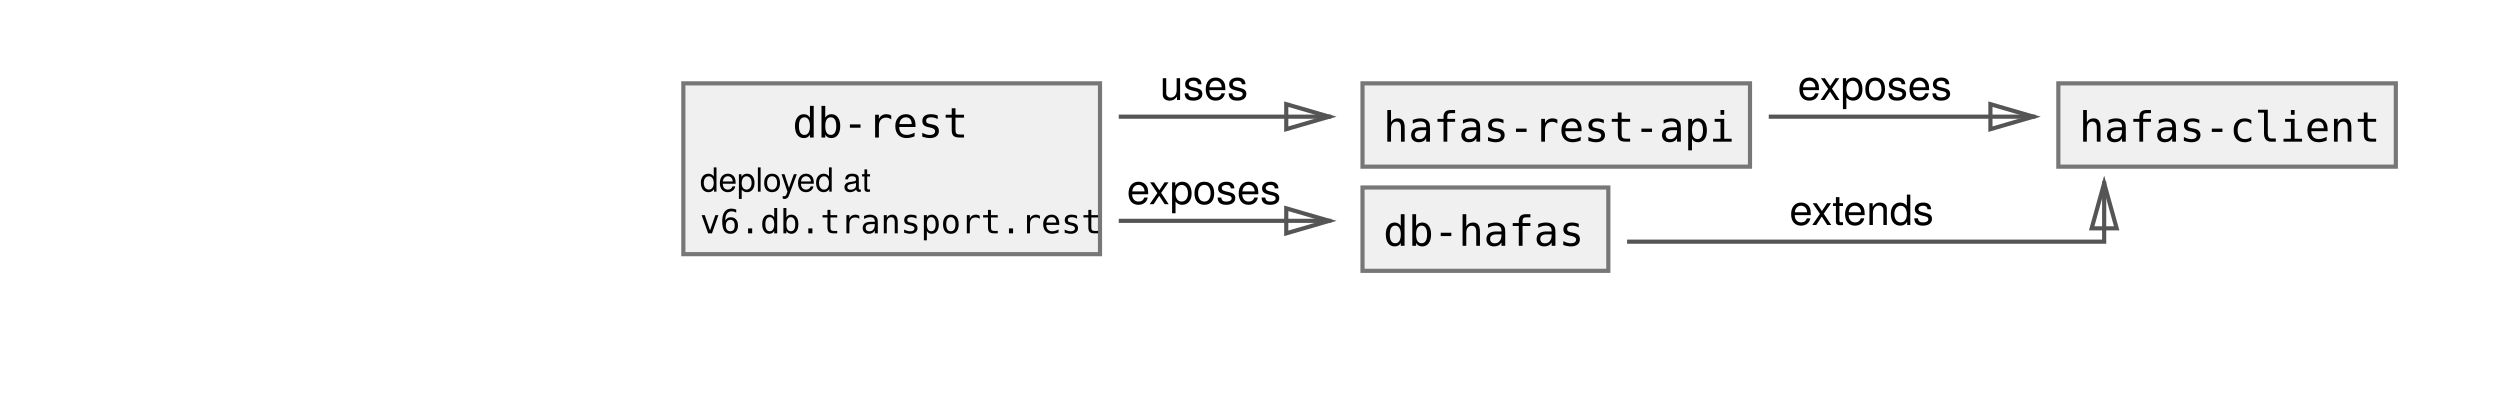
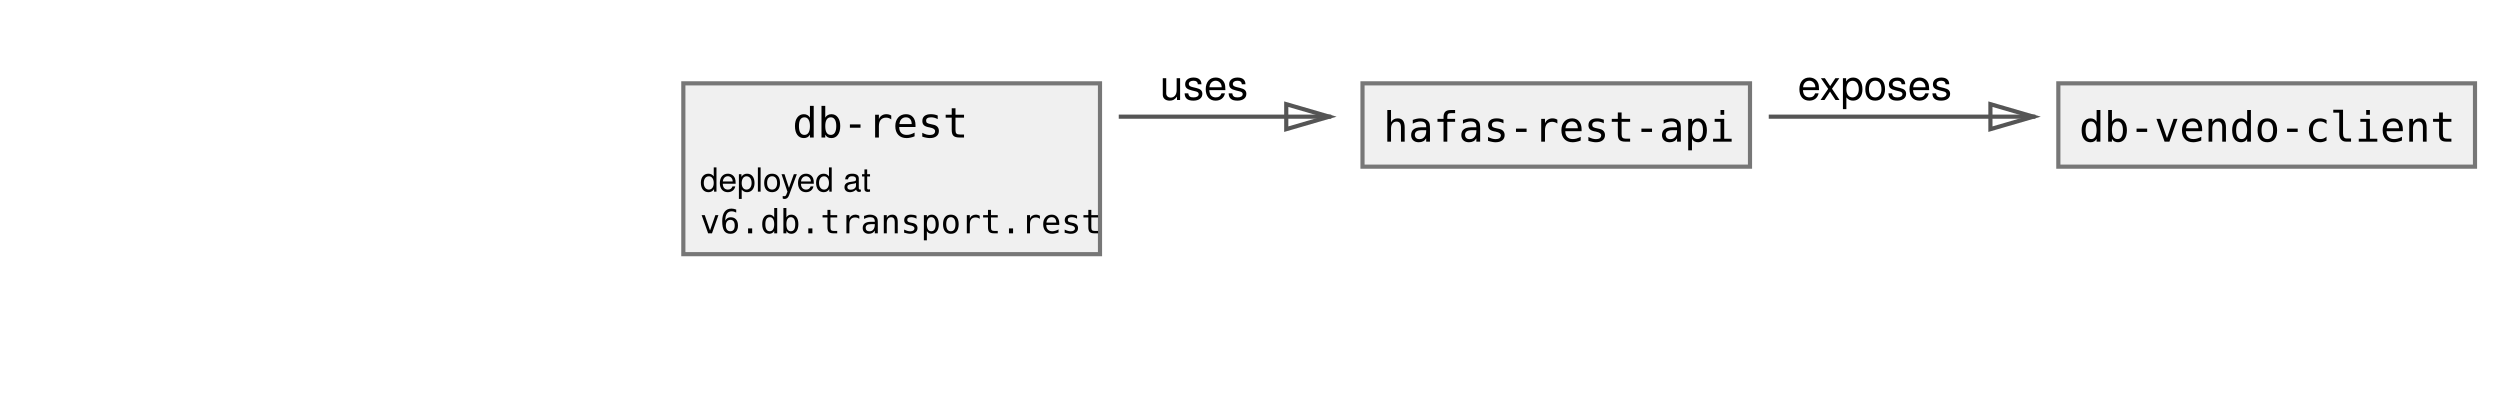
<svg xmlns="http://www.w3.org/2000/svg" width="1200" height="200" viewBox="0 0 600 100" version="1.1">
  <style>
		.box {
			fill: #f0f0f0;
			stroke-width: 1px;
			stroke: #777;
		}
		.arrow {
			fill: none;
			stroke-width: 1px;
			stroke: #555;
			stroke-linecap: square;
		}
		.monospace-text {
			font-family: FiraCode-Retina, Fira Code, monospace;
			font-size: 10px;
			font-weight: 500;
			fill: #000;
		}
		.normal-text {
			font-family: HelveticaNeue-Light, Helvetica Neue, sans-serif;
			font-size: 10px;
			font-weight: 300;
			fill: #000;
		}
		.small-text {
			font-size: 8px;
		}
	</style>
  <g transform="translate(164, 20)">
    <rect class="box" x="0" y="0" width="100" height="41" />
    <text class="monospace-text" x="26.2" y="13">db-rest</text>
    <text class="normal-text small-text" x="4" y="26">deployed at</text>
    <text class="monospace-text small-text" x="4" y="36">v6.db.transport.rest</text>
  </g>
  <g transform="translate(269, 14)">
    <path class="arrow" d="M0,14 L50,14" />
    <path class="arrow" d="M50,14 L39.7,11 L39.7,17 L50,14 Z" />
    <text class="normal-text" x="9.41" y="10">uses</text>
  </g>
  <g transform="translate(327, 20)">
    <rect class="box" x="0" y="0" width="93" height="20" />
    <text class="monospace-text" x="5" y="14">hafas-rest-api</text>
  </g>
-   <g transform="translate(269, 39)">
-     <path class="arrow" d="M0,14 L50,14" />
-     <path class="arrow" d="M50,14 L39.7,11 L39.7,17 L50,14 Z" />
-     <text class="normal-text" x="1.445" y="10">exposes</text>
-   </g>
-   <g transform="translate(327, 45)">
-     <rect class="box" x="0" y="0" width="59" height="20" />
-     <text class="monospace-text" x="5" y="14">db-hafas</text>
-   </g>
  <g transform="translate(425, 14)">
    <path class="arrow" d="M0,14 L63,14" />
    <path class="arrow" d="M63,14 L52.7,11 L52.7,17 L63,14 Z" />
    <text class="normal-text" x="6.445" y="10">exposes</text>
  </g>
-   <g transform="translate(391, 44)">
-     <text class="normal-text" x="38.465" y="10">extends</text>
-     <path class="arrow" d="M0,14 L114,14 L114,0" />
-     <path class="arrow" d="M114,0 L111,10.8 L117,10.8 L114,0 Z" />
-   </g>
  <g transform="translate(494, 20)">
-     <rect class="box" x="0" y="0" width="81" height="20" />
-     <text class="monospace-text" x="5" y="14">hafas-client</text>
+     <rect class="box" x="0" y="0" width="100" height="20" />
+     <text class="monospace-text" x="5" y="14">db-vendo-client</text>
  </g>
</svg>
